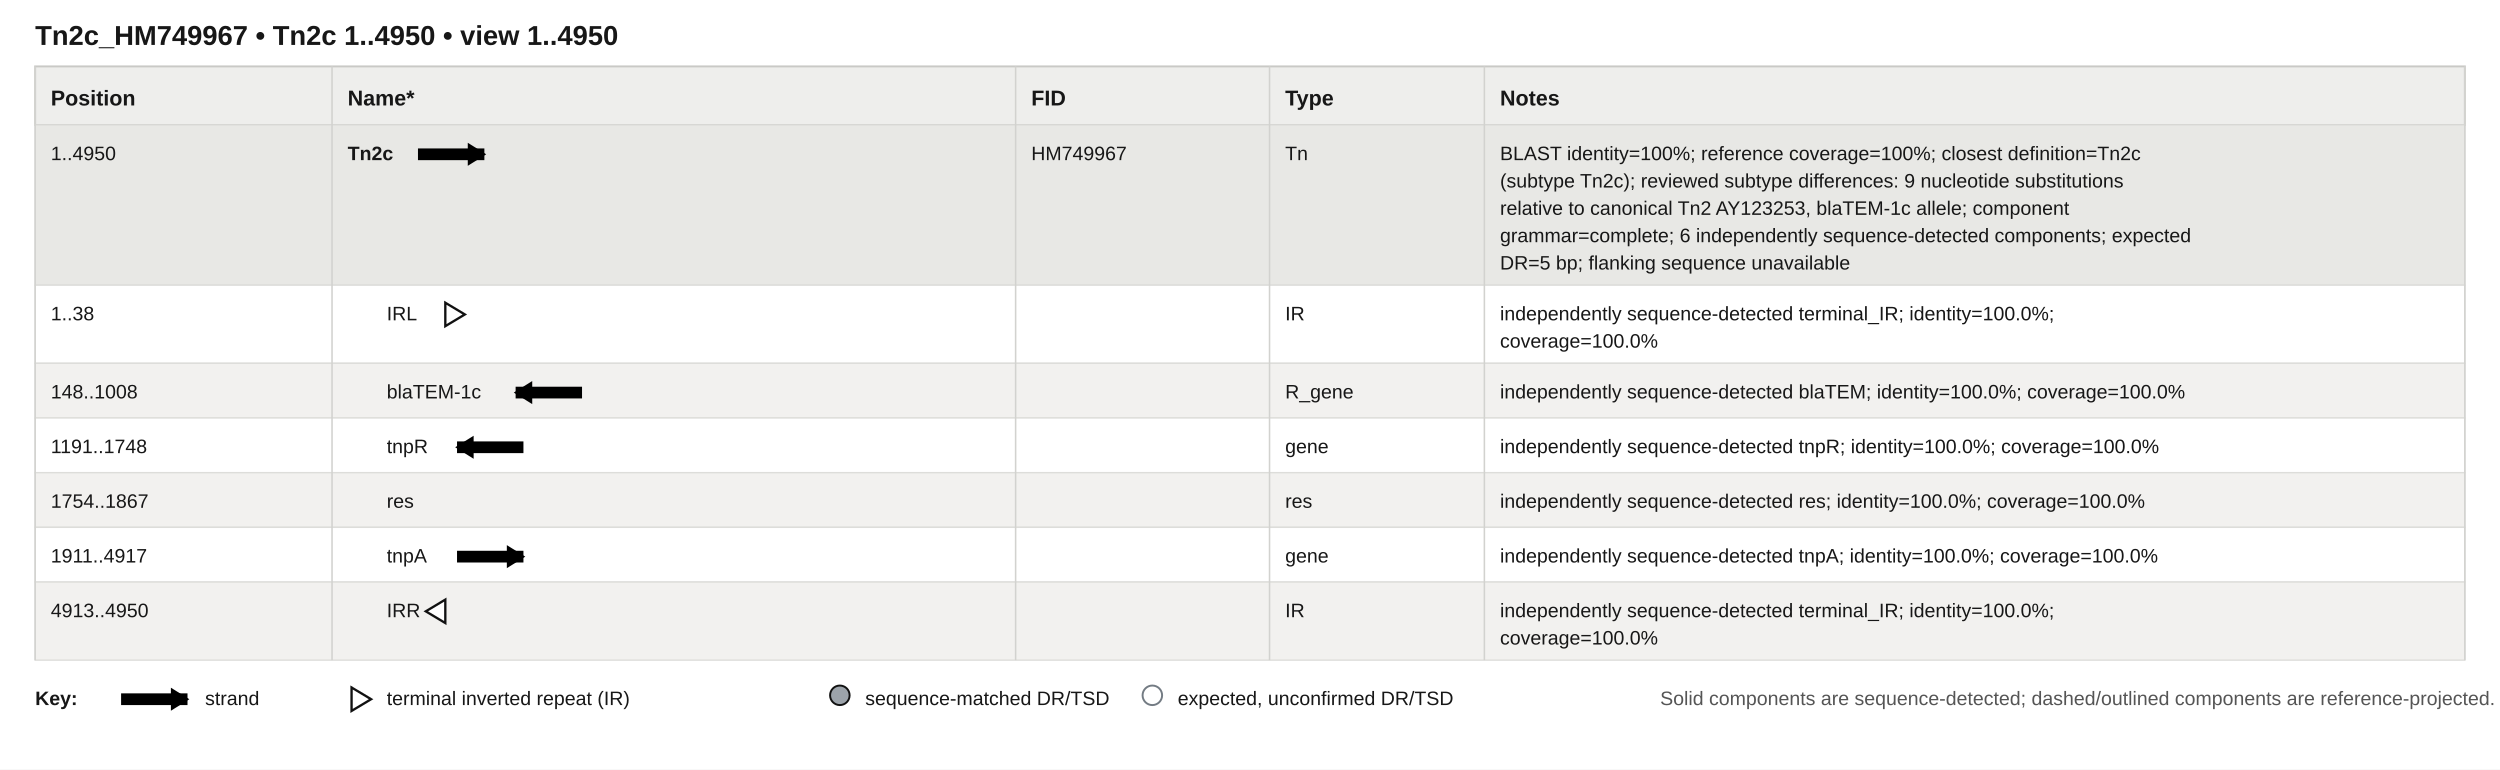
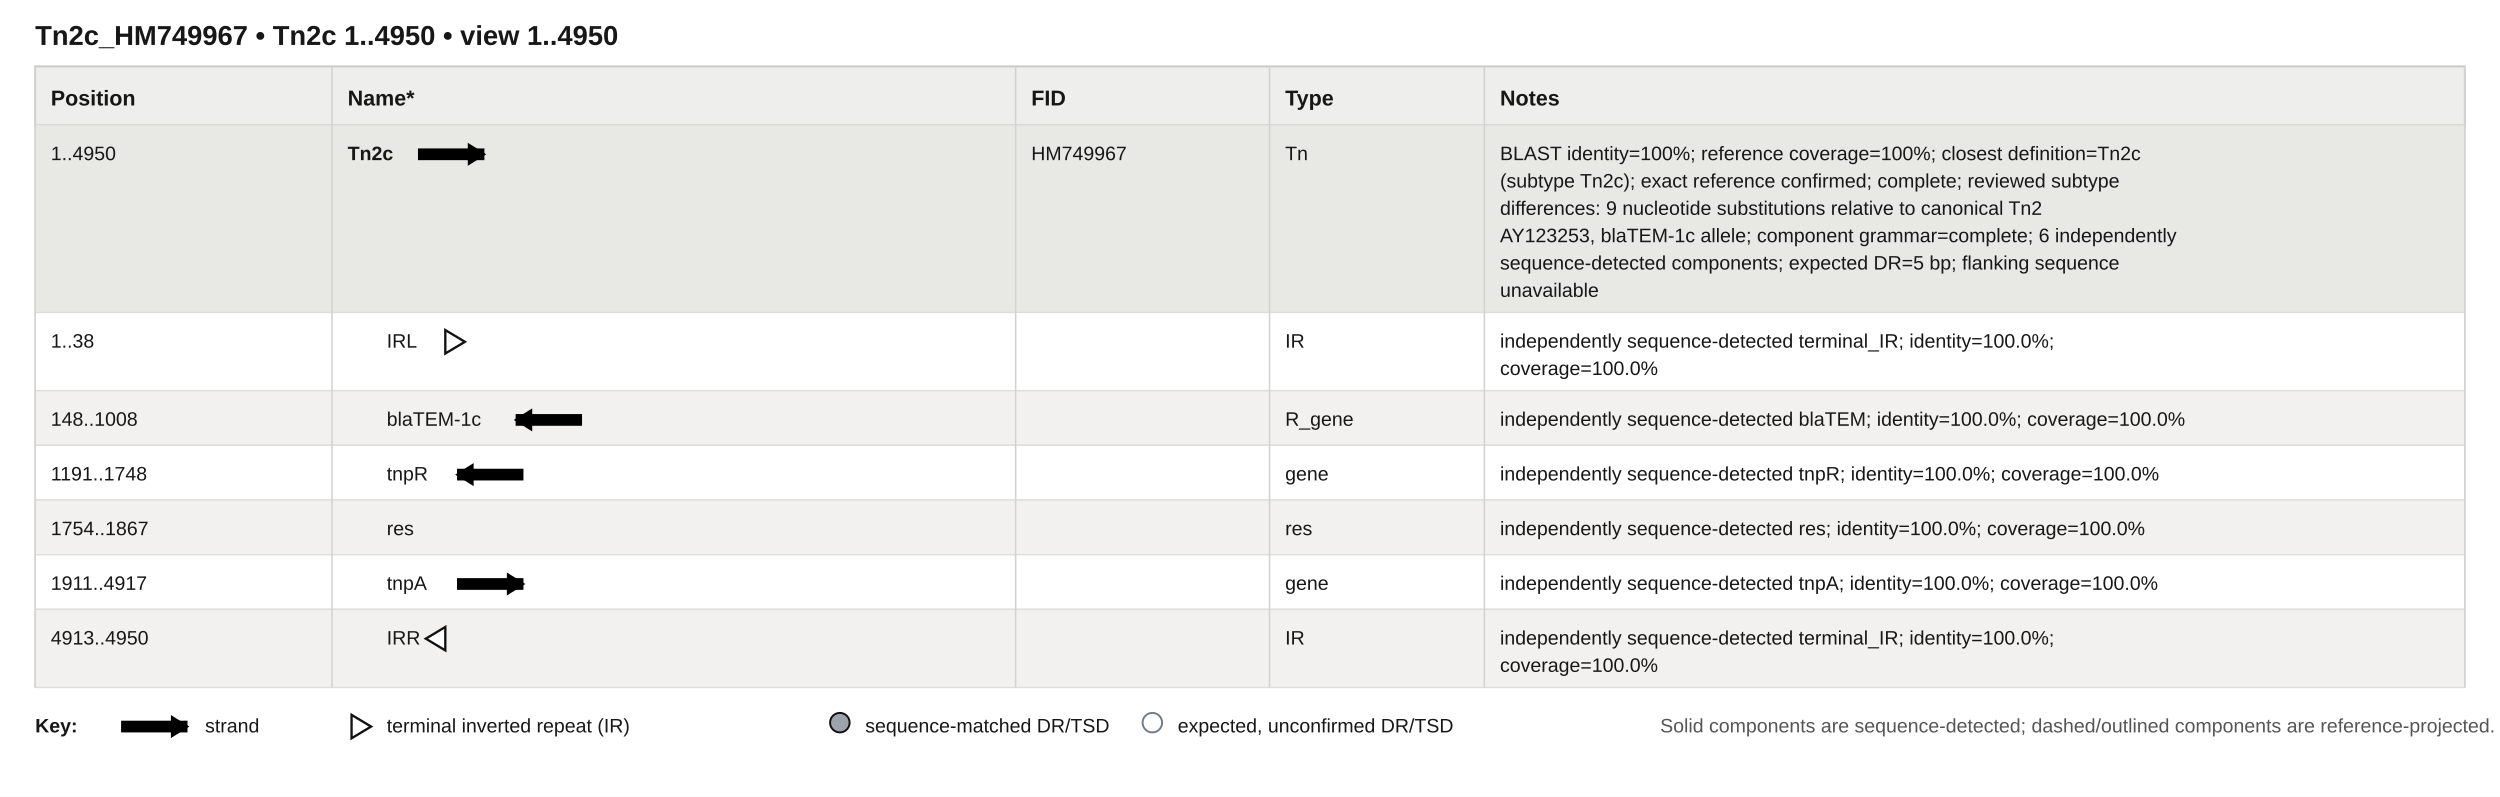
- <svg xmlns="http://www.w3.org/2000/svg" width="1280" height="394" style="background:#fff;font-family:Arial,Helvetica,sans-serif">
-   <rect x="0" y="0" width="1280" height="394" fill="#fff" />
+ <svg xmlns="http://www.w3.org/2000/svg" width="1280" height="408" style="background:#fff;font-family:Arial,Helvetica,sans-serif">
+   <rect x="0" y="0" width="1280" height="408" fill="#fff" />
  <text x="18.0" y="23.0" font-size="14" font-weight="bold" text-anchor="start" fill="#171717">Tn2c_HM749967 • Tn2c 1..4950 • view 1..4950</text>
  <rect x="18" y="34" width="1244" height="30" fill="#eeeeec" stroke="#c9c9c6" />
  <text x="26.0" y="54.0" font-size="11" font-weight="bold" text-anchor="start" fill="#171717">Position</text>
  <text x="178.0" y="54.0" font-size="11" font-weight="bold" text-anchor="start" fill="#171717">Name*</text>
  <text x="528.0" y="54.0" font-size="11" font-weight="bold" text-anchor="start" fill="#171717">FID</text>
  <text x="658.0" y="54.0" font-size="11" font-weight="bold" text-anchor="start" fill="#171717">Type</text>
  <text x="768.0" y="54.0" font-size="11" font-weight="bold" text-anchor="start" fill="#171717">Notes</text>
-   <rect x="18" y="64" width="1244" height="82" fill="#e8e8e5" stroke="#ddddda" stroke-width="0.7" />
+   <rect x="18" y="64" width="1244" height="96" fill="#e8e8e5" stroke="#ddddda" stroke-width="0.7" />
  <text x="26.0" y="82.0" font-size="10" font-weight="normal" text-anchor="start" fill="#171717">1..4950</text>
  <text x="178.0" y="82.0" font-size="10" font-weight="bold" text-anchor="start" fill="#171717">Tn2c</text>
  <line x1="214.0" y1="79.0" x2="248.0" y2="79.0" stroke="#000" stroke-width="6" />
  <polygon points="248.0,79.0 240.0,74.0 240.0,84.0" fill="#000000" stroke="#000" />
  <text x="528.0" y="82.0" font-size="10" font-weight="normal" text-anchor="start" fill="#171717">HM749967</text>
  <text x="658.0" y="82.0" font-size="10" font-weight="normal" text-anchor="start" fill="#171717">Tn</text>
  <text x="768.0" y="82.0" font-size="10" font-weight="normal" text-anchor="start" fill="#171717">BLAST identity=100%; reference coverage=100%; closest definition=Tn2c</text>
-   <text x="768.0" y="96.0" font-size="10" font-weight="normal" text-anchor="start" fill="#171717">(subtype Tn2c); reviewed subtype differences: 9 nucleotide substitutions</text>
-   <text x="768.0" y="110.0" font-size="10" font-weight="normal" text-anchor="start" fill="#171717">relative to canonical Tn2 AY123253, blaTEM-1c allele; component</text>
-   <text x="768.0" y="124.0" font-size="10" font-weight="normal" text-anchor="start" fill="#171717">grammar=complete; 6 independently sequence-detected components; expected</text>
-   <text x="768.0" y="138.0" font-size="10" font-weight="normal" text-anchor="start" fill="#171717">DR=5 bp; flanking sequence unavailable</text>
-   <rect x="18" y="146" width="1244" height="40" fill="#ffffff" stroke="#ddddda" stroke-width="0.7" />
-   <text x="26.0" y="164.0" font-size="10" font-weight="normal" text-anchor="start" fill="#171717">1..38</text>
-   <text x="198.0" y="164.0" font-size="10" font-weight="normal" text-anchor="start" fill="#171717">IRL</text>
-   <polygon points="228.0,155.0 238.0,161.0 228.0,167.0" fill="#fff" stroke="#111" stroke-width="1.2" />
-   <text x="528.0" y="164.0" font-size="10" font-weight="normal" text-anchor="start" fill="#171717" />
-   <text x="658.0" y="164.0" font-size="10" font-weight="normal" text-anchor="start" fill="#171717">IR</text>
-   <text x="768.0" y="164.0" font-size="10" font-weight="normal" text-anchor="start" fill="#171717">independently sequence-detected terminal_IR; identity=100.0%;</text>
-   <text x="768.0" y="178.0" font-size="10" font-weight="normal" text-anchor="start" fill="#171717">coverage=100.0%</text>
-   <rect x="18" y="186" width="1244" height="28" fill="#f2f1ef" stroke="#ddddda" stroke-width="0.7" />
-   <text x="26.0" y="204.0" font-size="10" font-weight="normal" text-anchor="start" fill="#171717">148..1008</text>
-   <text x="198.0" y="204.0" font-size="10" font-weight="normal" text-anchor="start" fill="#171717">blaTEM-1c</text>
-   <line x1="298.0" y1="201.0" x2="264.0" y2="201.0" stroke="#000" stroke-width="6" />
-   <polygon points="264.0,201.0 272.0,196.0 272.0,206.0" fill="#000000" stroke="#000" />
-   <text x="528.0" y="204.0" font-size="10" font-weight="normal" text-anchor="start" fill="#171717" />
-   <text x="658.0" y="204.0" font-size="10" font-weight="normal" text-anchor="start" fill="#171717">R_gene</text>
-   <text x="768.0" y="204.0" font-size="10" font-weight="normal" text-anchor="start" fill="#171717">independently sequence-detected blaTEM; identity=100.0%; coverage=100.0%</text>
-   <rect x="18" y="214" width="1244" height="28" fill="#ffffff" stroke="#ddddda" stroke-width="0.7" />
-   <text x="26.0" y="232.0" font-size="10" font-weight="normal" text-anchor="start" fill="#171717">1191..1748</text>
-   <text x="198.0" y="232.0" font-size="10" font-weight="normal" text-anchor="start" fill="#171717">tnpR</text>
-   <line x1="268.0" y1="229.0" x2="234.0" y2="229.0" stroke="#000" stroke-width="6" />
-   <polygon points="234.0,229.0 242.0,224.0 242.0,234.0" fill="#000000" stroke="#000" />
-   <text x="528.0" y="232.0" font-size="10" font-weight="normal" text-anchor="start" fill="#171717" />
-   <text x="658.0" y="232.0" font-size="10" font-weight="normal" text-anchor="start" fill="#171717">gene</text>
-   <text x="768.0" y="232.0" font-size="10" font-weight="normal" text-anchor="start" fill="#171717">independently sequence-detected tnpR; identity=100.0%; coverage=100.0%</text>
-   <rect x="18" y="242" width="1244" height="28" fill="#f2f1ef" stroke="#ddddda" stroke-width="0.7" />
-   <text x="26.0" y="260.0" font-size="10" font-weight="normal" text-anchor="start" fill="#171717">1754..1867</text>
-   <text x="198.0" y="260.0" font-size="10" font-weight="normal" text-anchor="start" fill="#171717">res</text>
-   <text x="528.0" y="260.0" font-size="10" font-weight="normal" text-anchor="start" fill="#171717" />
-   <text x="658.0" y="260.0" font-size="10" font-weight="normal" text-anchor="start" fill="#171717">res</text>
-   <text x="768.0" y="260.0" font-size="10" font-weight="normal" text-anchor="start" fill="#171717">independently sequence-detected res; identity=100.0%; coverage=100.0%</text>
-   <rect x="18" y="270" width="1244" height="28" fill="#ffffff" stroke="#ddddda" stroke-width="0.7" />
-   <text x="26.0" y="288.0" font-size="10" font-weight="normal" text-anchor="start" fill="#171717">1911..4917</text>
-   <text x="198.0" y="288.0" font-size="10" font-weight="normal" text-anchor="start" fill="#171717">tnpA</text>
-   <line x1="234.0" y1="285.0" x2="268.0" y2="285.0" stroke="#000" stroke-width="6" />
-   <polygon points="268.0,285.0 260.0,280.0 260.0,290.0" fill="#000000" stroke="#000" />
-   <text x="528.0" y="288.0" font-size="10" font-weight="normal" text-anchor="start" fill="#171717" />
-   <text x="658.0" y="288.0" font-size="10" font-weight="normal" text-anchor="start" fill="#171717">gene</text>
-   <text x="768.0" y="288.0" font-size="10" font-weight="normal" text-anchor="start" fill="#171717">independently sequence-detected tnpA; identity=100.0%; coverage=100.0%</text>
-   <rect x="18" y="298" width="1244" height="40" fill="#f2f1ef" stroke="#ddddda" stroke-width="0.7" />
-   <text x="26.0" y="316.0" font-size="10" font-weight="normal" text-anchor="start" fill="#171717">4913..4950</text>
-   <text x="198.0" y="316.0" font-size="10" font-weight="normal" text-anchor="start" fill="#171717">IRR</text>
-   <polygon points="228.0,307.0 218.0,313.0 228.0,319.0" fill="#fff" stroke="#111" stroke-width="1.2" />
-   <text x="528.0" y="316.0" font-size="10" font-weight="normal" text-anchor="start" fill="#171717" />
-   <text x="658.0" y="316.0" font-size="10" font-weight="normal" text-anchor="start" fill="#171717">IR</text>
-   <text x="768.0" y="316.0" font-size="10" font-weight="normal" text-anchor="start" fill="#171717">independently sequence-detected terminal_IR; identity=100.0%;</text>
-   <text x="768.0" y="330.0" font-size="10" font-weight="normal" text-anchor="start" fill="#171717">coverage=100.0%</text>
-   <line x1="18" y1="34" x2="18" y2="338" stroke="#d2d2cf" stroke-width="0.8" />
-   <line x1="170" y1="34" x2="170" y2="338" stroke="#d2d2cf" stroke-width="0.8" />
-   <line x1="520" y1="34" x2="520" y2="338" stroke="#d2d2cf" stroke-width="0.8" />
-   <line x1="650" y1="34" x2="650" y2="338" stroke="#d2d2cf" stroke-width="0.8" />
-   <line x1="760" y1="34" x2="760" y2="338" stroke="#d2d2cf" stroke-width="0.8" />
-   <line x1="1262" y1="34" x2="1262" y2="338" stroke="#d2d2cf" stroke-width="0.8" />
-   <text x="18.0" y="361.0" font-size="10" font-weight="bold" text-anchor="start" fill="#171717">Key:</text>
-   <line x1="62.0" y1="358.0" x2="96.0" y2="358.0" stroke="#000" stroke-width="6" />
-   <polygon points="96.0,358.0 88.0,353.0 88.0,363.0" fill="#000000" stroke="#000" />
-   <text x="105.0" y="361.0" font-size="10" font-weight="normal" text-anchor="start" fill="#171717">strand</text>
-   <polygon points="180.0,352.0 190.0,358.0 180.0,364.0" fill="#fff" stroke="#111" stroke-width="1.2" />
-   <text x="198.0" y="361.0" font-size="10" font-weight="normal" text-anchor="start" fill="#171717">terminal inverted repeat (IR)</text>
-   <circle cx="430" cy="356" r="5" fill="#9ca3aa" stroke="#111" />
-   <text x="443.0" y="361.0" font-size="10" font-weight="normal" text-anchor="start" fill="#171717">sequence-matched DR/TSD</text>
-   <circle cx="590" cy="356" r="5" fill="#fff" stroke="#737b83" />
-   <text x="603.0" y="361.0" font-size="10" font-weight="normal" text-anchor="start" fill="#171717">expected, unconfirmed DR/TSD</text>
-   <text x="850.0" y="361.0" font-size="10" font-weight="normal" text-anchor="start" fill="#555555">Solid components are sequence-detected; dashed/outlined components are reference-projected.</text>
+   <text x="768.0" y="96.0" font-size="10" font-weight="normal" text-anchor="start" fill="#171717">(subtype Tn2c); exact reference confirmed; complete; reviewed subtype</text>
+   <text x="768.0" y="110.0" font-size="10" font-weight="normal" text-anchor="start" fill="#171717">differences: 9 nucleotide substitutions relative to canonical Tn2</text>
+   <text x="768.0" y="124.0" font-size="10" font-weight="normal" text-anchor="start" fill="#171717">AY123253, blaTEM-1c allele; component grammar=complete; 6 independently</text>
+   <text x="768.0" y="138.0" font-size="10" font-weight="normal" text-anchor="start" fill="#171717">sequence-detected components; expected DR=5 bp; flanking sequence</text>
+   <text x="768.0" y="152.0" font-size="10" font-weight="normal" text-anchor="start" fill="#171717">unavailable</text>
+   <rect x="18" y="160" width="1244" height="40" fill="#ffffff" stroke="#ddddda" stroke-width="0.7" />
+   <text x="26.0" y="178.0" font-size="10" font-weight="normal" text-anchor="start" fill="#171717">1..38</text>
+   <text x="198.0" y="178.0" font-size="10" font-weight="normal" text-anchor="start" fill="#171717">IRL</text>
+   <polygon points="228.0,169.0 238.0,175.0 228.0,181.0" fill="#fff" stroke="#111" stroke-width="1.2" />
+   <text x="528.0" y="178.0" font-size="10" font-weight="normal" text-anchor="start" fill="#171717" />
+   <text x="658.0" y="178.0" font-size="10" font-weight="normal" text-anchor="start" fill="#171717">IR</text>
+   <text x="768.0" y="178.0" font-size="10" font-weight="normal" text-anchor="start" fill="#171717">independently sequence-detected terminal_IR; identity=100.0%;</text>
+   <text x="768.0" y="192.0" font-size="10" font-weight="normal" text-anchor="start" fill="#171717">coverage=100.0%</text>
+   <rect x="18" y="200" width="1244" height="28" fill="#f2f1ef" stroke="#ddddda" stroke-width="0.7" />
+   <text x="26.0" y="218.0" font-size="10" font-weight="normal" text-anchor="start" fill="#171717">148..1008</text>
+   <text x="198.0" y="218.0" font-size="10" font-weight="normal" text-anchor="start" fill="#171717">blaTEM-1c</text>
+   <line x1="298.0" y1="215.0" x2="264.0" y2="215.0" stroke="#000" stroke-width="6" />
+   <polygon points="264.0,215.0 272.0,210.0 272.0,220.0" fill="#000000" stroke="#000" />
+   <text x="528.0" y="218.0" font-size="10" font-weight="normal" text-anchor="start" fill="#171717" />
+   <text x="658.0" y="218.0" font-size="10" font-weight="normal" text-anchor="start" fill="#171717">R_gene</text>
+   <text x="768.0" y="218.0" font-size="10" font-weight="normal" text-anchor="start" fill="#171717">independently sequence-detected blaTEM; identity=100.0%; coverage=100.0%</text>
+   <rect x="18" y="228" width="1244" height="28" fill="#ffffff" stroke="#ddddda" stroke-width="0.7" />
+   <text x="26.0" y="246.0" font-size="10" font-weight="normal" text-anchor="start" fill="#171717">1191..1748</text>
+   <text x="198.0" y="246.0" font-size="10" font-weight="normal" text-anchor="start" fill="#171717">tnpR</text>
+   <line x1="268.0" y1="243.0" x2="234.0" y2="243.0" stroke="#000" stroke-width="6" />
+   <polygon points="234.0,243.0 242.0,238.0 242.0,248.0" fill="#000000" stroke="#000" />
+   <text x="528.0" y="246.0" font-size="10" font-weight="normal" text-anchor="start" fill="#171717" />
+   <text x="658.0" y="246.0" font-size="10" font-weight="normal" text-anchor="start" fill="#171717">gene</text>
+   <text x="768.0" y="246.0" font-size="10" font-weight="normal" text-anchor="start" fill="#171717">independently sequence-detected tnpR; identity=100.0%; coverage=100.0%</text>
+   <rect x="18" y="256" width="1244" height="28" fill="#f2f1ef" stroke="#ddddda" stroke-width="0.7" />
+   <text x="26.0" y="274.0" font-size="10" font-weight="normal" text-anchor="start" fill="#171717">1754..1867</text>
+   <text x="198.0" y="274.0" font-size="10" font-weight="normal" text-anchor="start" fill="#171717">res</text>
+   <text x="528.0" y="274.0" font-size="10" font-weight="normal" text-anchor="start" fill="#171717" />
+   <text x="658.0" y="274.0" font-size="10" font-weight="normal" text-anchor="start" fill="#171717">res</text>
+   <text x="768.0" y="274.0" font-size="10" font-weight="normal" text-anchor="start" fill="#171717">independently sequence-detected res; identity=100.0%; coverage=100.0%</text>
+   <rect x="18" y="284" width="1244" height="28" fill="#ffffff" stroke="#ddddda" stroke-width="0.7" />
+   <text x="26.0" y="302.0" font-size="10" font-weight="normal" text-anchor="start" fill="#171717">1911..4917</text>
+   <text x="198.0" y="302.0" font-size="10" font-weight="normal" text-anchor="start" fill="#171717">tnpA</text>
+   <line x1="234.0" y1="299.0" x2="268.0" y2="299.0" stroke="#000" stroke-width="6" />
+   <polygon points="268.0,299.0 260.0,294.0 260.0,304.0" fill="#000000" stroke="#000" />
+   <text x="528.0" y="302.0" font-size="10" font-weight="normal" text-anchor="start" fill="#171717" />
+   <text x="658.0" y="302.0" font-size="10" font-weight="normal" text-anchor="start" fill="#171717">gene</text>
+   <text x="768.0" y="302.0" font-size="10" font-weight="normal" text-anchor="start" fill="#171717">independently sequence-detected tnpA; identity=100.0%; coverage=100.0%</text>
+   <rect x="18" y="312" width="1244" height="40" fill="#f2f1ef" stroke="#ddddda" stroke-width="0.7" />
+   <text x="26.0" y="330.0" font-size="10" font-weight="normal" text-anchor="start" fill="#171717">4913..4950</text>
+   <text x="198.0" y="330.0" font-size="10" font-weight="normal" text-anchor="start" fill="#171717">IRR</text>
+   <polygon points="228.0,321.0 218.0,327.0 228.0,333.0" fill="#fff" stroke="#111" stroke-width="1.2" />
+   <text x="528.0" y="330.0" font-size="10" font-weight="normal" text-anchor="start" fill="#171717" />
+   <text x="658.0" y="330.0" font-size="10" font-weight="normal" text-anchor="start" fill="#171717">IR</text>
+   <text x="768.0" y="330.0" font-size="10" font-weight="normal" text-anchor="start" fill="#171717">independently sequence-detected terminal_IR; identity=100.0%;</text>
+   <text x="768.0" y="344.0" font-size="10" font-weight="normal" text-anchor="start" fill="#171717">coverage=100.0%</text>
+   <line x1="18" y1="34" x2="18" y2="352" stroke="#d2d2cf" stroke-width="0.8" />
+   <line x1="170" y1="34" x2="170" y2="352" stroke="#d2d2cf" stroke-width="0.8" />
+   <line x1="520" y1="34" x2="520" y2="352" stroke="#d2d2cf" stroke-width="0.8" />
+   <line x1="650" y1="34" x2="650" y2="352" stroke="#d2d2cf" stroke-width="0.8" />
+   <line x1="760" y1="34" x2="760" y2="352" stroke="#d2d2cf" stroke-width="0.8" />
+   <line x1="1262" y1="34" x2="1262" y2="352" stroke="#d2d2cf" stroke-width="0.8" />
+   <text x="18.0" y="375.0" font-size="10" font-weight="bold" text-anchor="start" fill="#171717">Key:</text>
+   <line x1="62.0" y1="372.0" x2="96.0" y2="372.0" stroke="#000" stroke-width="6" />
+   <polygon points="96.0,372.0 88.0,367.0 88.0,377.0" fill="#000000" stroke="#000" />
+   <text x="105.0" y="375.0" font-size="10" font-weight="normal" text-anchor="start" fill="#171717">strand</text>
+   <polygon points="180.0,366.0 190.0,372.0 180.0,378.0" fill="#fff" stroke="#111" stroke-width="1.2" />
+   <text x="198.0" y="375.0" font-size="10" font-weight="normal" text-anchor="start" fill="#171717">terminal inverted repeat (IR)</text>
+   <circle cx="430" cy="370" r="5" fill="#9ca3aa" stroke="#111" />
+   <text x="443.0" y="375.0" font-size="10" font-weight="normal" text-anchor="start" fill="#171717">sequence-matched DR/TSD</text>
+   <circle cx="590" cy="370" r="5" fill="#fff" stroke="#737b83" />
+   <text x="603.0" y="375.0" font-size="10" font-weight="normal" text-anchor="start" fill="#171717">expected, unconfirmed DR/TSD</text>
+   <text x="850.0" y="375.0" font-size="10" font-weight="normal" text-anchor="start" fill="#555555">Solid components are sequence-detected; dashed/outlined components are reference-projected.</text>
</svg>
